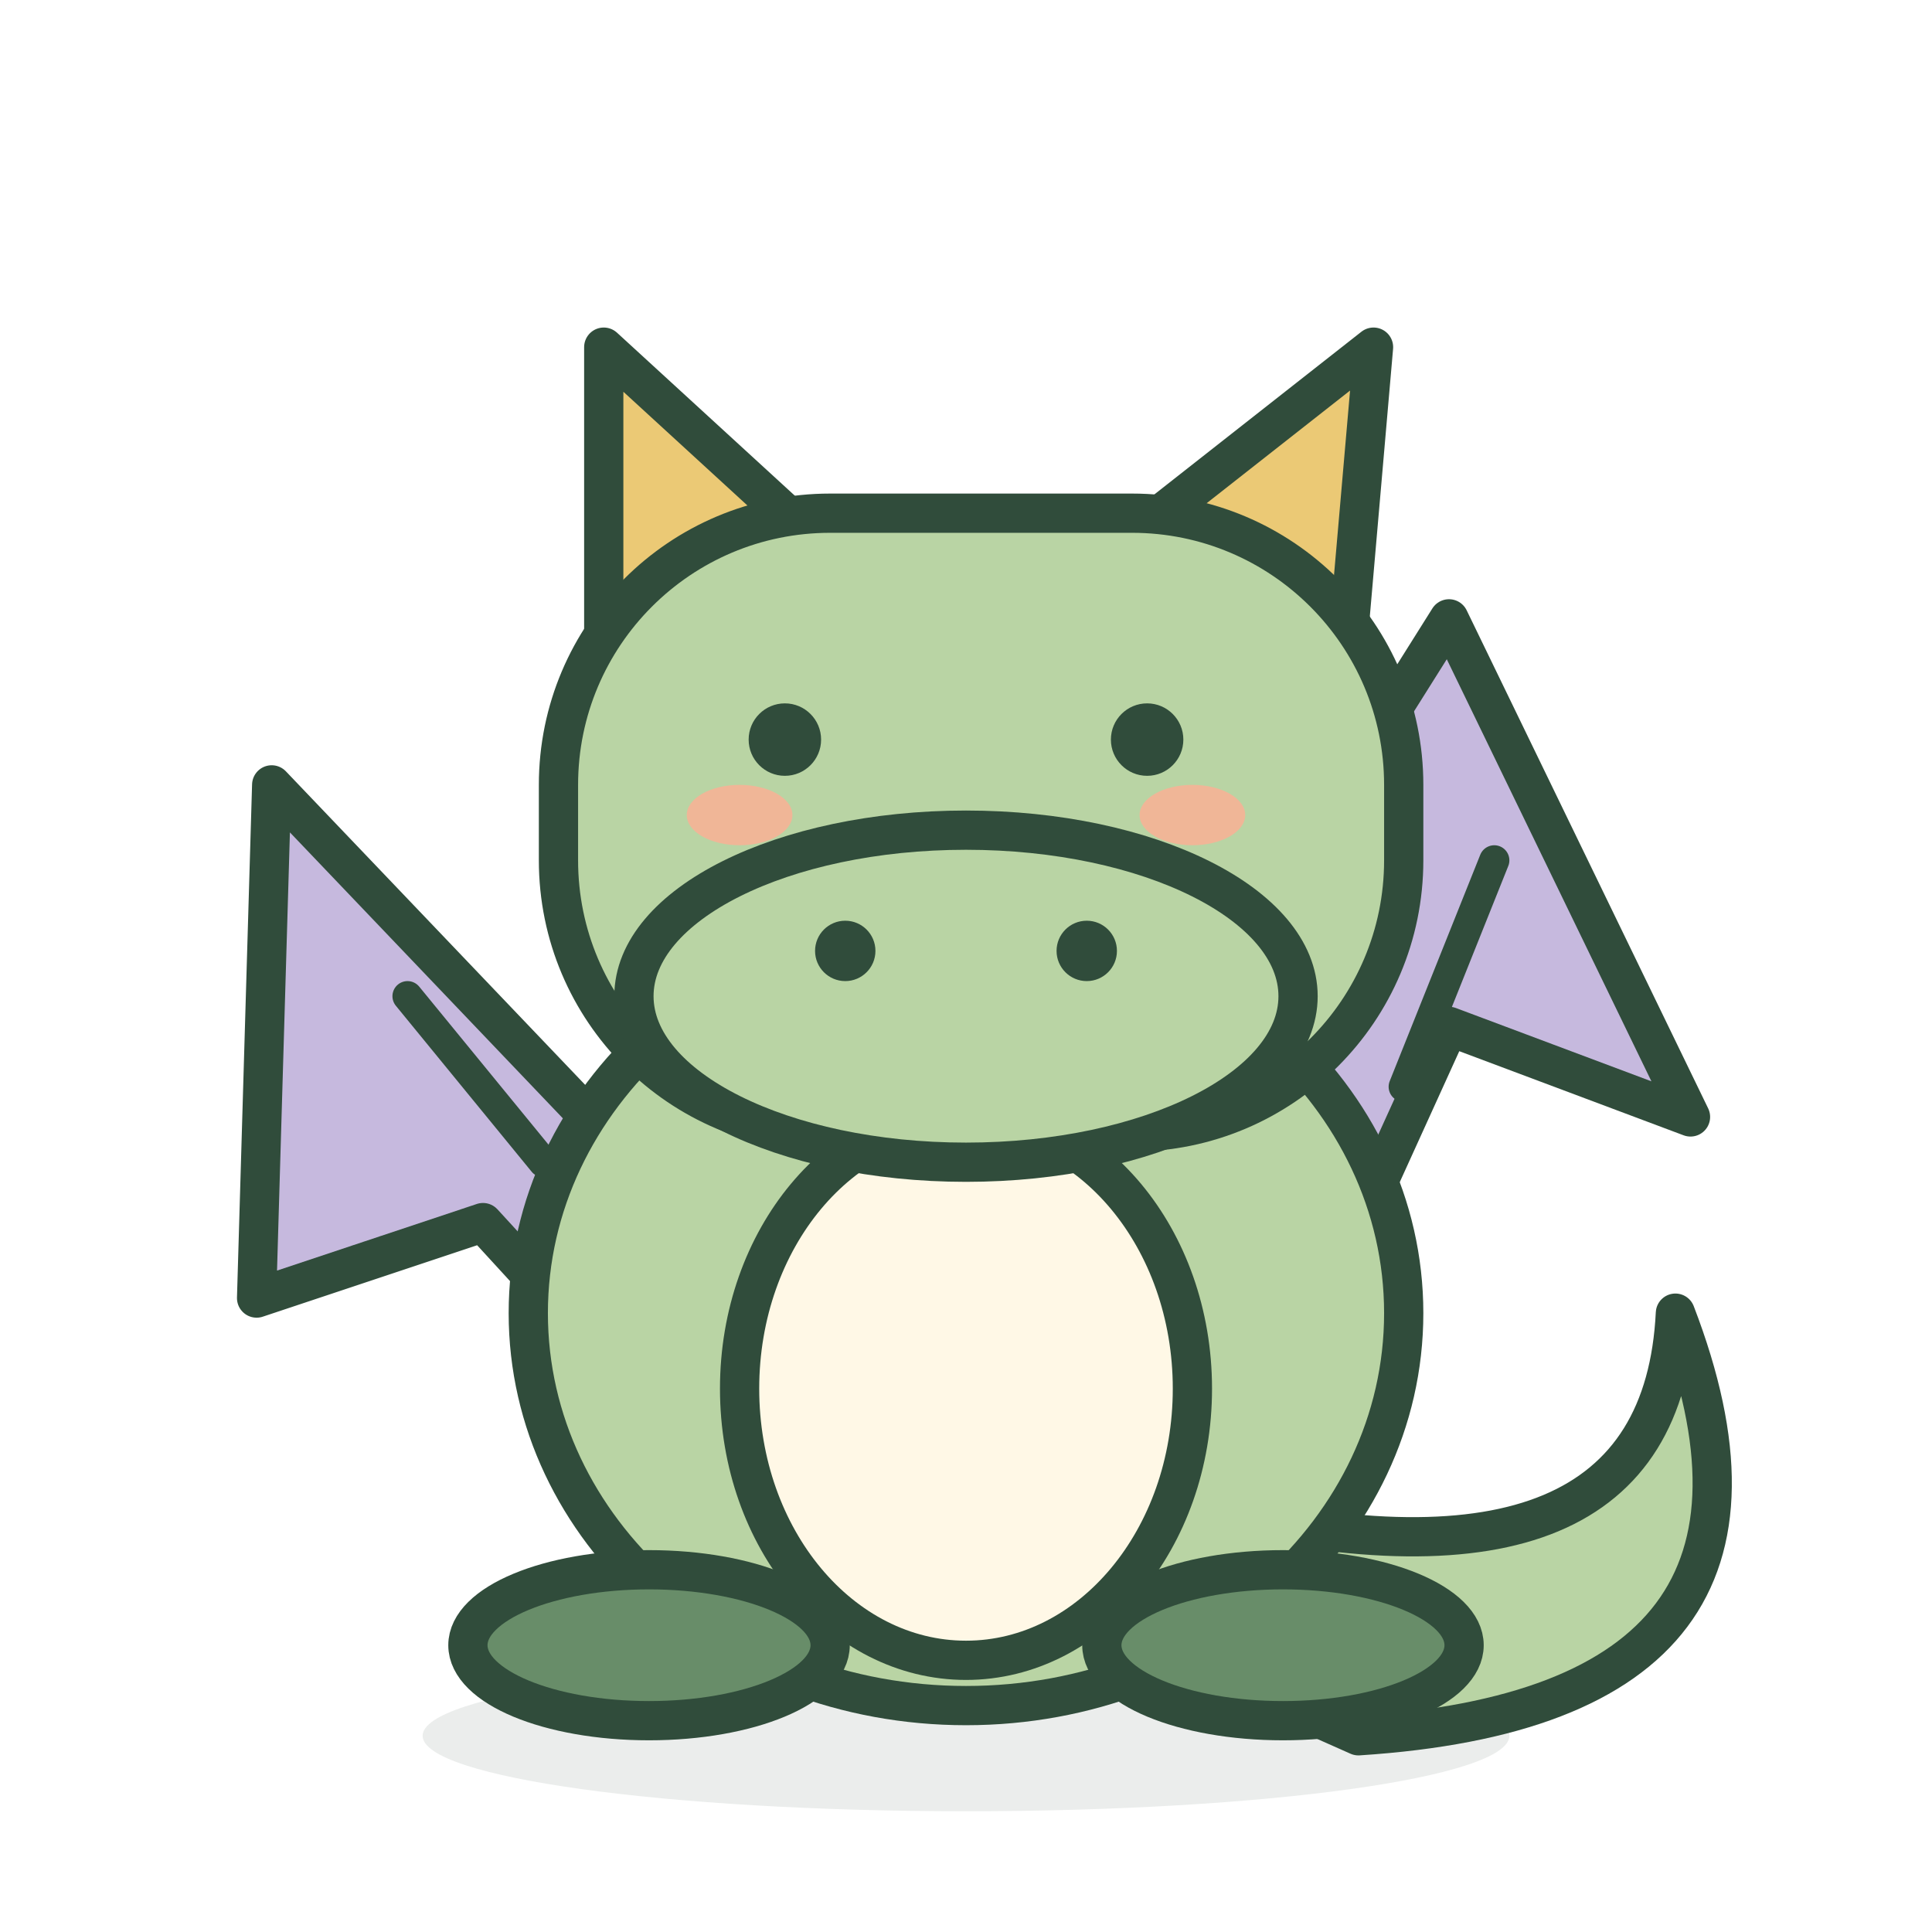
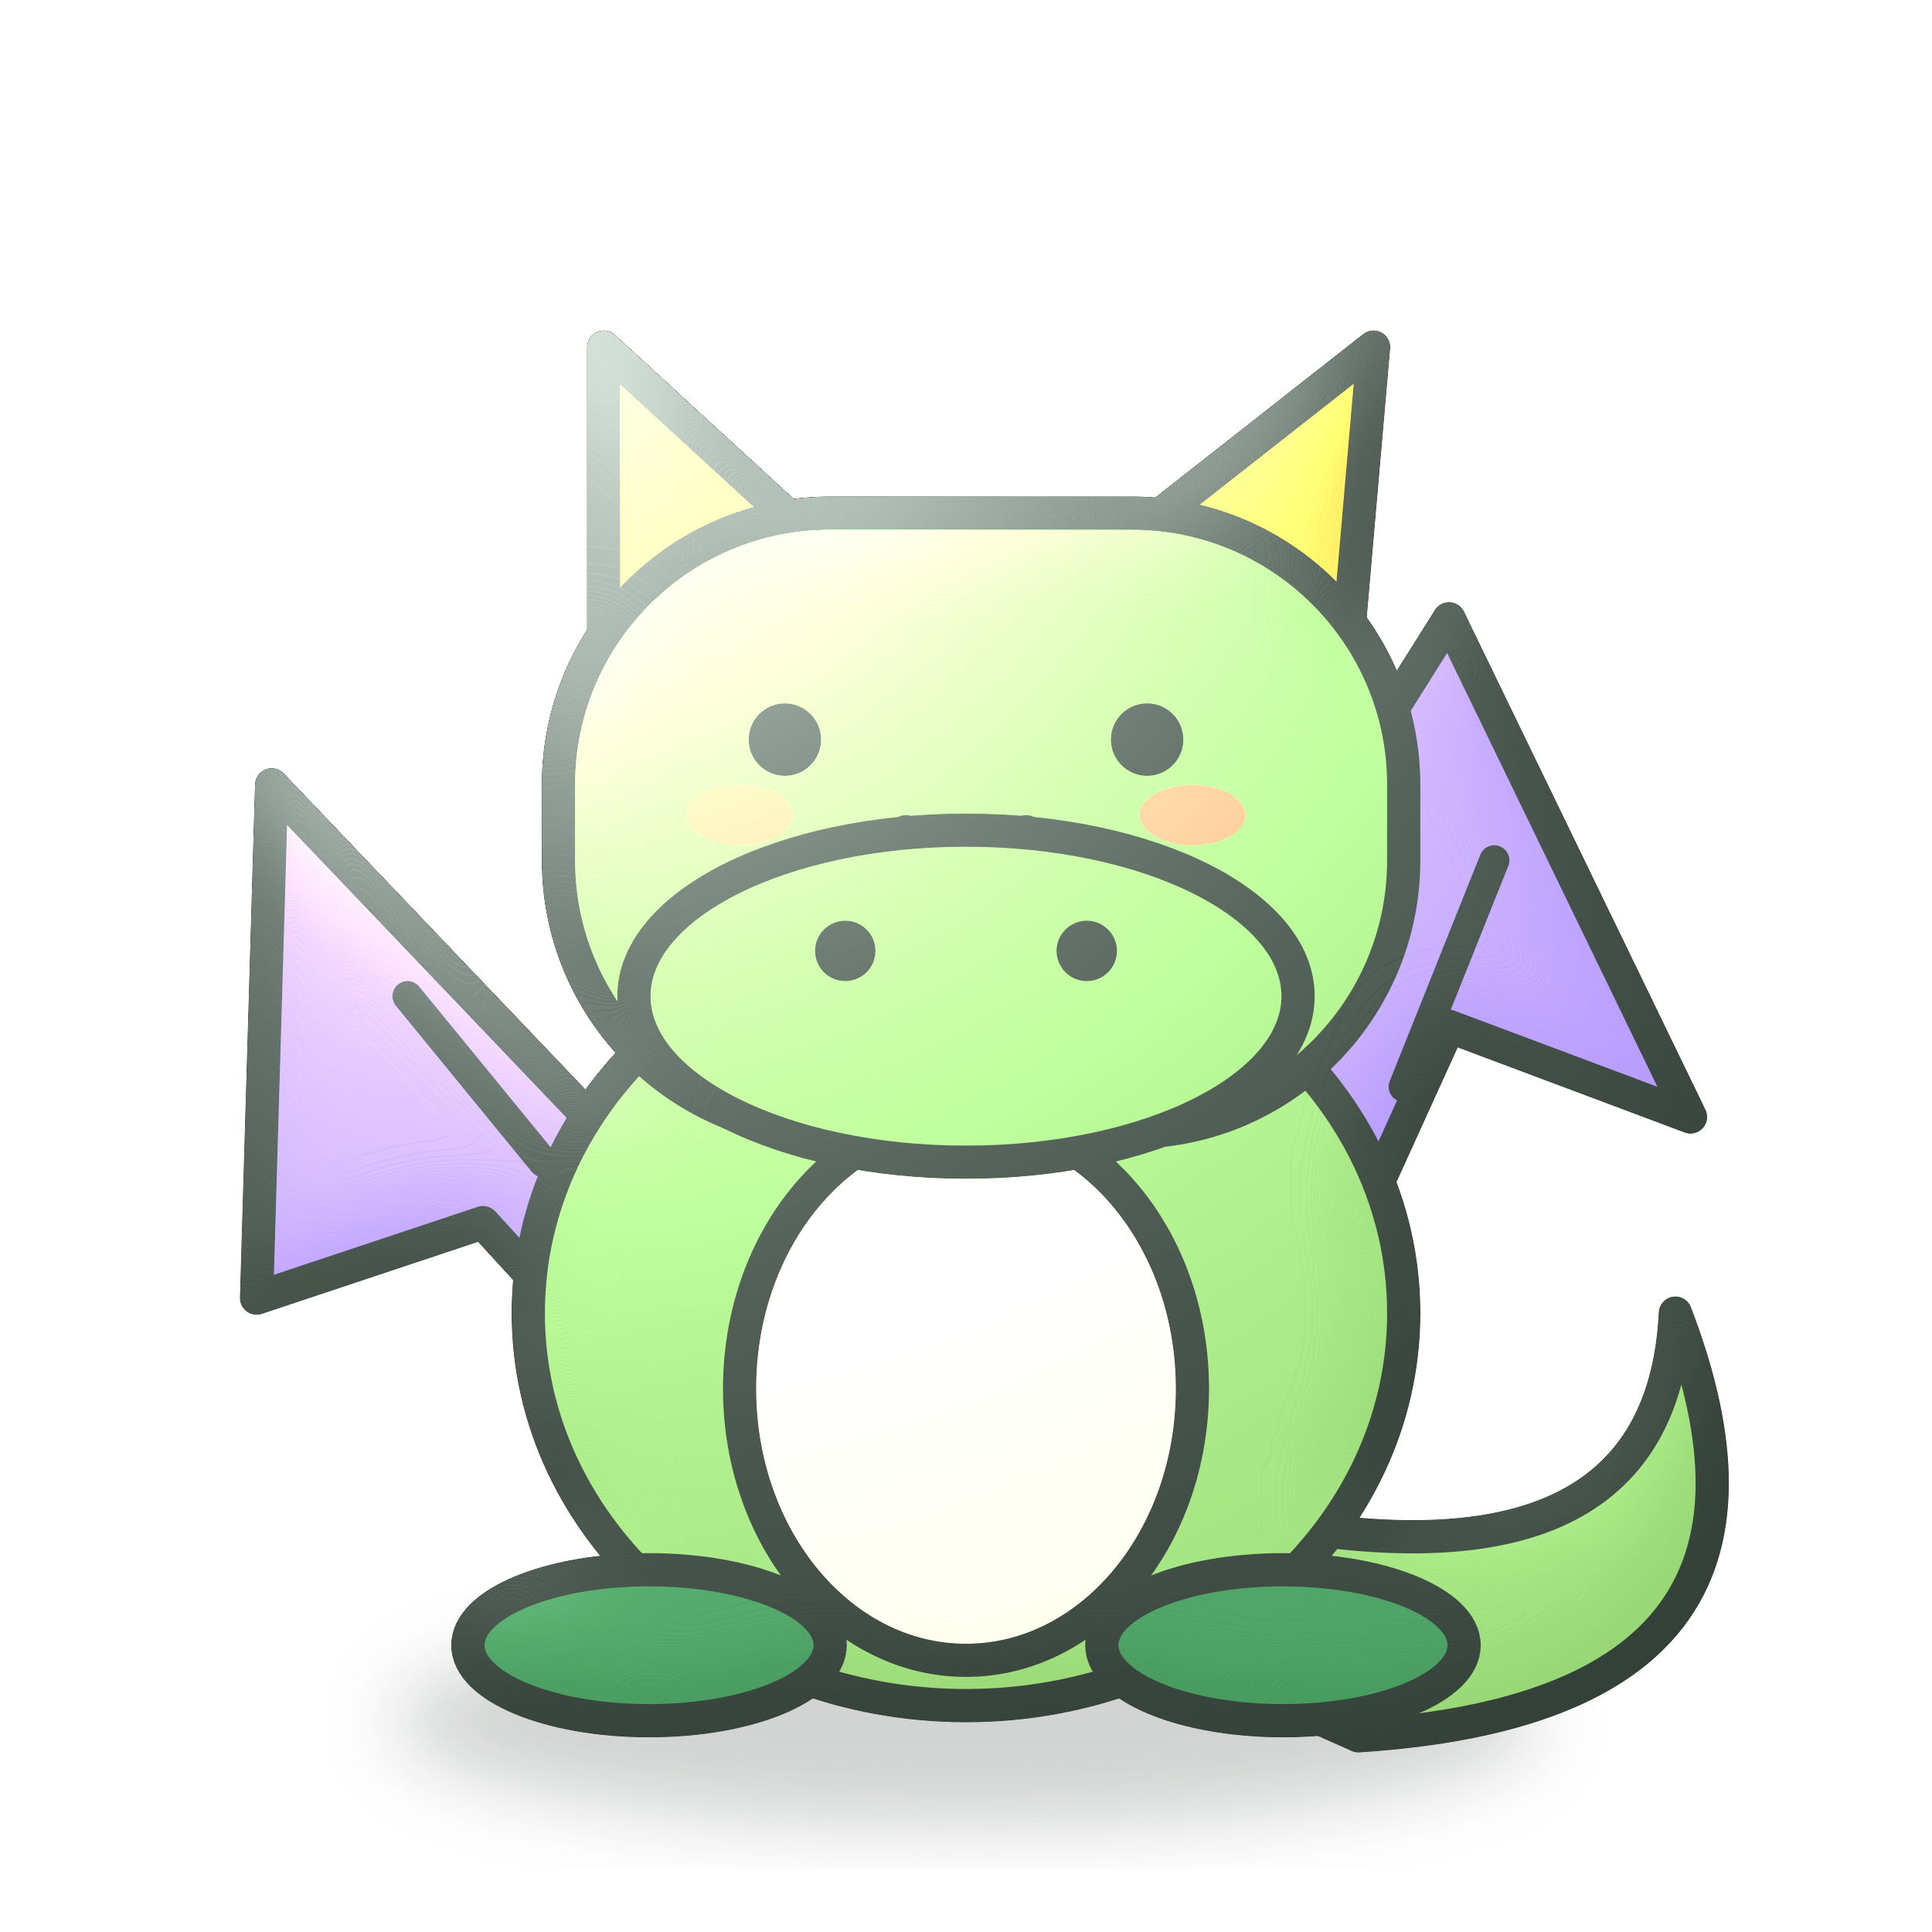
<svg xmlns="http://www.w3.org/2000/svg" viewBox="0 0 128 128" width="128" height="128" role="img" aria-labelledby="title">
-   <ellipse cx="64" cy="115" rx="36" ry="5" fill="#304C3B" opacity=".10" />
-   <g stroke="#304C3B" stroke-width="2.6" stroke-linecap="round" stroke-linejoin="round">
-     <path d="M74 76 L96 41 L112 74 L96 68 L86 90Z" fill="#C6B9DE" />
-     <path d="M39 74 L18 52 L17 86 L32 81 L43 93Z" fill="#C6B9DE" />
-     <path d="M80 100 Q110 107 111 87 Q121 113 90 115 L72 107Z" fill="#B9D4A4" />
-     <ellipse cx="64" cy="87" rx="29" ry="26" fill="#B9D4A4" />
-     <ellipse cx="64" cy="92" rx="15" ry="18" fill="#FFF8E6" />
-     <path d="M40 43 L40 23 L52 34 M77 34 L91 23 L89 46" fill="#EBC975" />
-     <rect x="37" y="34" width="56" height="41" rx="18" fill="#B9D4A4" />
-     <circle cx="52" cy="49" r="2.4" fill="#304C3B" stroke="none" />
-     <circle cx="76" cy="49" r="2.4" fill="#304C3B" stroke="none" />
-     <path d="M60 55 Q64 59 68 55" fill="none" stroke-width="2" />
-     <ellipse cx="49" cy="54" rx="3.5" ry="2" fill="#F0B697" stroke="none" />
-     <ellipse cx="79" cy="54" rx="3.5" ry="2" fill="#F0B697" stroke="none" />
-     <ellipse cx="64" cy="66" rx="22" ry="11" fill="#B9D4A4" />
-     <circle cx="56" cy="63" r="2" fill="#304C3B" stroke="none" />
-     <circle cx="72" cy="63" r="2" fill="#304C3B" stroke="none" />
-     <ellipse cx="43" cy="109" rx="12" ry="5" fill="#688D69" />
-     <ellipse cx="85" cy="109" rx="12" ry="5" fill="#688D69" />
-     <path d="M36 77 L27 66 M93 72 L99 57" fill="none" stroke-width="2" />
+   <defs>
+     <filter id="soft" x="-20%" y="-20%" width="140%" height="140%">
+       <feGaussianBlur stdDeviation="2.5" />
+     </filter>
+     <filter id="clay" x="-10%" y="-10%" width="120%" height="120%" color-interpolation-filters="sRGB">
+       <feGaussianBlur in="SourceAlpha" stdDeviation="3.2" result="blur" />
+       <feDiffuseLighting in="blur" surfaceScale="3.5" diffuseConstant="1.15" lighting-color="#ffffff" result="diffuse">
+         <feDistantLight azimuth="235" elevation="58" />
+       </feDiffuseLighting>
+       <feComposite in="SourceGraphic" in2="diffuse" operator="arithmetic" k1="1.08" result="shaded" />
+       <feSpecularLighting in="blur" surfaceScale="4" specularConstant=".85" specularExponent="26" lighting-color="#ffffff" result="spec">
+         <fePointLight x="34" y="14" z="90" />
+       </feSpecularLighting>
+       <feComposite in="spec" in2="SourceAlpha" operator="in" result="gloss" />
+       <feComposite in="gloss" in2="shaded" operator="arithmetic" k2=".75" k3="1" />
+     </filter>
+   </defs>
+   <ellipse cx="64" cy="114" rx="38" ry="7" fill="#2E3B33" opacity=".22" filter="url(#soft)" />
+   <g filter="url(#clay)">
+     <g stroke="#2E3B33" stroke-width="2.2" stroke-linecap="round" stroke-linejoin="round">
+       <path d="M74 76 L96 41 L112 74 L96 68 L86 90Z" fill="#A48AE6" />
+       <path d="M39 74 L18 52 L17 86 L32 81 L43 93Z" fill="#A48AE6" />
+       <path d="M80 100 Q110 107 111 87 Q121 113 90 115 L72 107Z" fill="#8FCB6E" />
+       <ellipse cx="64" cy="87" rx="29" ry="26" fill="#8FCB6E" />
+       <ellipse cx="64" cy="92" rx="15" ry="18" fill="#FFF3D6" />
+       <path d="M40 43 L40 23 L52 34 M77 34 L91 23 L89 46" fill="#F7C23E" />
+       <rect x="37" y="34" width="56" height="41" rx="18" fill="#8FCB6E" />
+       <circle cx="52" cy="49" r="2.4" fill="#2E3B33" stroke="none" />
+       <circle cx="76" cy="49" r="2.4" fill="#2E3B33" stroke="none" />
+       <path d="M60 55 Q64 59 68 55" fill="none" stroke-width="2" />
+       <ellipse cx="49" cy="54" rx="3.5" ry="2" fill="#F59A6B" stroke="none" />
+       <ellipse cx="79" cy="54" rx="3.5" ry="2" fill="#F59A6B" stroke="none" />
+       <ellipse cx="64" cy="66" rx="22" ry="11" fill="#8FCB6E" />
+       <circle cx="56" cy="63" r="2" fill="#2E3B33" stroke="none" />
+       <circle cx="72" cy="63" r="2" fill="#2E3B33" stroke="none" />
+       <ellipse cx="43" cy="109" rx="12" ry="5" fill="#3F8F55" />
+       <ellipse cx="85" cy="109" rx="12" ry="5" fill="#3F8F55" />
+       <path d="M36 77 L27 66 M93 72 L99 57" fill="none" stroke-width="2" />
+     </g>
  </g>
</svg>
